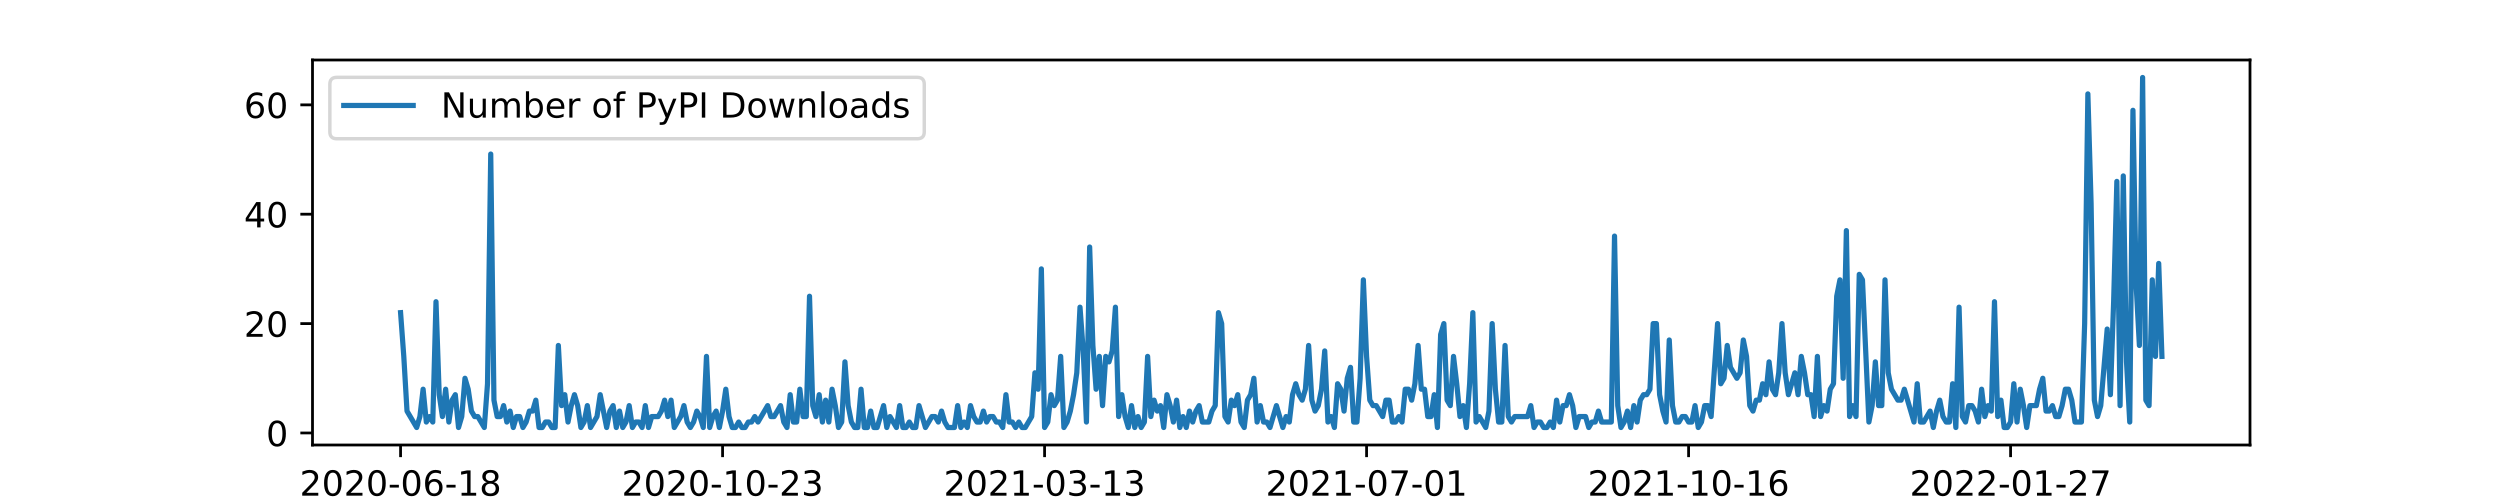
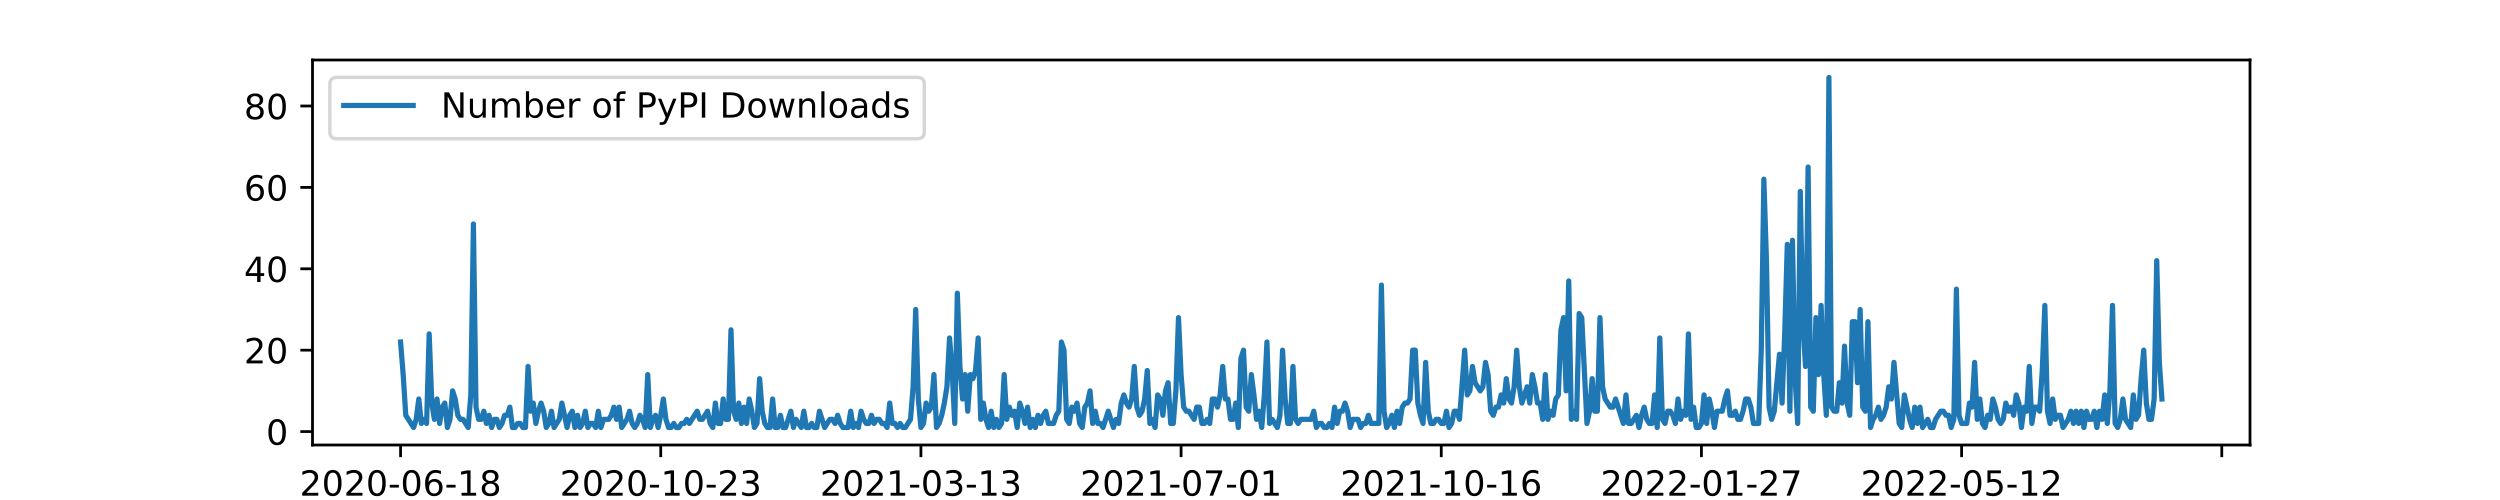
<svg xmlns="http://www.w3.org/2000/svg" xmlns:xlink="http://www.w3.org/1999/xlink" width="720pt" height="144pt" viewBox="0 0 720 144" version="1.1">
  <defs>
    <style type="text/css">*{stroke-linejoin: round; stroke-linecap: butt}</style>
  </defs>
  <g id="figure_1">
    <g id="patch_1">
      <path d="M 0 144  L 720 144  L 720 0  L 0 0  z " style="fill: #ffffff" />
    </g>
    <g id="axes_1">
      <g id="patch_2">
        <path d="M 90 128.16  L 648 128.16  L 648 17.28  L 90 17.28  z " style="fill: #ffffff" />
      </g>
      <g id="matplotlib.axis_1">
        <g id="xtick_1">
          <g id="line2d_1">
            <defs>
-               <path id="m4215e79dc9" d="M 0 0  L 0 3.5  " style="stroke: #000000; stroke-width: 0.8" />
+               <path id="m0ee149dc69" d="M 0 0  L 0 3.5  " style="stroke: #000000; stroke-width: 0.8" />
            </defs>
            <g>
-               <use xlink:href="#m4215e79dc9" x="115.364" y="128.16" style="stroke: #000000; stroke-width: 0.8" />
+               <use xlink:href="#m0ee149dc69" x="115.364" y="128.16" style="stroke: #000000; stroke-width: 0.8" />
            </g>
          </g>
          <g id="text_1">
            <g transform="translate(86.30582 142.7584)scale(0.1 -0.1)">
              <defs>
                <path id="DejaVuSans-32" d="M 1228 531  L 3431 531  L 3431 0  L 469 0  L 469 531  Q 828 903 1448 1529  Q 2069 2156 2228 2338  Q 2531 2678 2651 2914  Q 2772 3150 2772 3378  Q 2772 3750 2511 3984  Q 2250 4219 1831 4219  Q 1534 4219 1204 4116  Q 875 4013 500 3803  L 500 4441  Q 881 4594 1212 4672  Q 1544 4750 1819 4750  Q 2544 4750 2975 4387  Q 3406 4025 3406 3419  Q 3406 3131 3298 2873  Q 3191 2616 2906 2266  Q 2828 2175 2409 1742  Q 1991 1309 1228 531  z " transform="scale(0.015625)" />
                <path id="DejaVuSans-30" d="M 2034 4250  Q 1547 4250 1301 3770  Q 1056 3291 1056 2328  Q 1056 1369 1301 889  Q 1547 409 2034 409  Q 2525 409 2770 889  Q 3016 1369 3016 2328  Q 3016 3291 2770 3770  Q 2525 4250 2034 4250  z M 2034 4750  Q 2819 4750 3233 4129  Q 3647 3509 3647 2328  Q 3647 1150 3233 529  Q 2819 -91 2034 -91  Q 1250 -91 836 529  Q 422 1150 422 2328  Q 422 3509 836 4129  Q 1250 4750 2034 4750  z " transform="scale(0.015625)" />
                <path id="DejaVuSans-2d" d="M 313 2009  L 1997 2009  L 1997 1497  L 313 1497  L 313 2009  z " transform="scale(0.015625)" />
                <path id="DejaVuSans-36" d="M 2113 2584  Q 1688 2584 1439 2293  Q 1191 2003 1191 1497  Q 1191 994 1439 701  Q 1688 409 2113 409  Q 2538 409 2786 701  Q 3034 994 3034 1497  Q 3034 2003 2786 2293  Q 2538 2584 2113 2584  z M 3366 4563  L 3366 3988  Q 3128 4100 2886 4159  Q 2644 4219 2406 4219  Q 1781 4219 1451 3797  Q 1122 3375 1075 2522  Q 1259 2794 1537 2939  Q 1816 3084 2150 3084  Q 2853 3084 3261 2657  Q 3669 2231 3669 1497  Q 3669 778 3244 343  Q 2819 -91 2113 -91  Q 1303 -91 875 529  Q 447 1150 447 2328  Q 447 3434 972 4092  Q 1497 4750 2381 4750  Q 2619 4750 2861 4703  Q 3103 4656 3366 4563  z " transform="scale(0.015625)" />
                <path id="DejaVuSans-31" d="M 794 531  L 1825 531  L 1825 4091  L 703 3866  L 703 4441  L 1819 4666  L 2450 4666  L 2450 531  L 3481 531  L 3481 0  L 794 0  L 794 531  z " transform="scale(0.015625)" />
                <path id="DejaVuSans-38" d="M 2034 2216  Q 1584 2216 1326 1975  Q 1069 1734 1069 1313  Q 1069 891 1326 650  Q 1584 409 2034 409  Q 2484 409 2743 651  Q 3003 894 3003 1313  Q 3003 1734 2745 1975  Q 2488 2216 2034 2216  z M 1403 2484  Q 997 2584 770 2862  Q 544 3141 544 3541  Q 544 4100 942 4425  Q 1341 4750 2034 4750  Q 2731 4750 3128 4425  Q 3525 4100 3525 3541  Q 3525 3141 3298 2862  Q 3072 2584 2669 2484  Q 3125 2378 3379 2068  Q 3634 1759 3634 1313  Q 3634 634 3220 271  Q 2806 -91 2034 -91  Q 1263 -91 848 271  Q 434 634 434 1313  Q 434 1759 690 2068  Q 947 2378 1403 2484  z M 1172 3481  Q 1172 3119 1398 2916  Q 1625 2713 2034 2713  Q 2441 2713 2670 2916  Q 2900 3119 2900 3481  Q 2900 3844 2670 4047  Q 2441 4250 2034 4250  Q 1625 4250 1398 4047  Q 1172 3844 1172 3481  z " transform="scale(0.015625)" />
              </defs>
              <use xlink:href="#DejaVuSans-32" />
              <use xlink:href="#DejaVuSans-30" x="63.623" />
              <use xlink:href="#DejaVuSans-32" x="127.246" />
              <use xlink:href="#DejaVuSans-30" x="190.869" />
              <use xlink:href="#DejaVuSans-2d" x="254.492" />
              <use xlink:href="#DejaVuSans-30" x="290.576" />
              <use xlink:href="#DejaVuSans-36" x="354.199" />
              <use xlink:href="#DejaVuSans-2d" x="417.822" />
              <use xlink:href="#DejaVuSans-31" x="453.906" />
              <use xlink:href="#DejaVuSans-38" x="517.529" />
            </g>
          </g>
        </g>
        <g id="xtick_2">
          <g id="line2d_2">
            <g>
-               <use xlink:href="#m4215e79dc9" x="208.101" y="128.16" style="stroke: #000000; stroke-width: 0.8" />
+               <use xlink:href="#m0ee149dc69" x="190.293" y="128.16" style="stroke: #000000; stroke-width: 0.8" />
            </g>
          </g>
          <g id="text_2">
-             <g transform="translate(179.0431 142.7584)scale(0.1 -0.1)">
+             <g transform="translate(161.2353 142.7584)scale(0.1 -0.1)">
              <defs>
                <path id="DejaVuSans-33" d="M 2597 2516  Q 3050 2419 3304 2112  Q 3559 1806 3559 1356  Q 3559 666 3084 287  Q 2609 -91 1734 -91  Q 1441 -91 1130 -33  Q 819 25 488 141  L 488 750  Q 750 597 1062 519  Q 1375 441 1716 441  Q 2309 441 2620 675  Q 2931 909 2931 1356  Q 2931 1769 2642 2001  Q 2353 2234 1838 2234  L 1294 2234  L 1294 2753  L 1863 2753  Q 2328 2753 2575 2939  Q 2822 3125 2822 3475  Q 2822 3834 2567 4026  Q 2313 4219 1838 4219  Q 1578 4219 1281 4162  Q 984 4106 628 3988  L 628 4550  Q 988 4650 1302 4700  Q 1616 4750 1894 4750  Q 2613 4750 3031 4423  Q 3450 4097 3450 3541  Q 3450 3153 3228 2886  Q 3006 2619 2597 2516  z " transform="scale(0.015625)" />
              </defs>
              <use xlink:href="#DejaVuSans-32" />
              <use xlink:href="#DejaVuSans-30" x="63.623" />
              <use xlink:href="#DejaVuSans-32" x="127.246" />
              <use xlink:href="#DejaVuSans-30" x="190.869" />
              <use xlink:href="#DejaVuSans-2d" x="254.492" />
              <use xlink:href="#DejaVuSans-31" x="290.576" />
              <use xlink:href="#DejaVuSans-30" x="354.199" />
              <use xlink:href="#DejaVuSans-2d" x="417.822" />
              <use xlink:href="#DejaVuSans-32" x="453.906" />
              <use xlink:href="#DejaVuSans-33" x="517.529" />
            </g>
          </g>
        </g>
        <g id="xtick_3">
          <g id="line2d_3">
            <g>
-               <use xlink:href="#m4215e79dc9" x="300.838" y="128.16" style="stroke: #000000; stroke-width: 0.8" />
+               <use xlink:href="#m0ee149dc69" x="265.223" y="128.16" style="stroke: #000000; stroke-width: 0.8" />
            </g>
          </g>
          <g id="text_3">
-             <g transform="translate(271.7803 142.7584)scale(0.1 -0.1)">
+             <g transform="translate(236.1648 142.7584)scale(0.1 -0.1)">
              <use xlink:href="#DejaVuSans-32" />
              <use xlink:href="#DejaVuSans-30" x="63.623" />
              <use xlink:href="#DejaVuSans-32" x="127.246" />
              <use xlink:href="#DejaVuSans-31" x="190.869" />
              <use xlink:href="#DejaVuSans-2d" x="254.492" />
              <use xlink:href="#DejaVuSans-30" x="290.576" />
              <use xlink:href="#DejaVuSans-33" x="354.199" />
              <use xlink:href="#DejaVuSans-2d" x="417.822" />
              <use xlink:href="#DejaVuSans-31" x="453.906" />
              <use xlink:href="#DejaVuSans-33" x="517.529" />
            </g>
          </g>
        </g>
        <g id="xtick_4">
          <g id="line2d_4">
            <g>
-               <use xlink:href="#m4215e79dc9" x="393.575" y="128.16" style="stroke: #000000; stroke-width: 0.8" />
+               <use xlink:href="#m0ee149dc69" x="340.152" y="128.16" style="stroke: #000000; stroke-width: 0.8" />
            </g>
          </g>
          <g id="text_4">
-             <g transform="translate(364.5176 142.7584)scale(0.1 -0.1)">
+             <g transform="translate(311.0943 142.7584)scale(0.1 -0.1)">
              <defs>
                <path id="DejaVuSans-37" d="M 525 4666  L 3525 4666  L 3525 4397  L 1831 0  L 1172 0  L 2766 4134  L 525 4134  L 525 4666  z " transform="scale(0.015625)" />
              </defs>
              <use xlink:href="#DejaVuSans-32" />
              <use xlink:href="#DejaVuSans-30" x="63.623" />
              <use xlink:href="#DejaVuSans-32" x="127.246" />
              <use xlink:href="#DejaVuSans-31" x="190.869" />
              <use xlink:href="#DejaVuSans-2d" x="254.492" />
              <use xlink:href="#DejaVuSans-30" x="290.576" />
              <use xlink:href="#DejaVuSans-37" x="354.199" />
              <use xlink:href="#DejaVuSans-2d" x="417.822" />
              <use xlink:href="#DejaVuSans-30" x="453.906" />
              <use xlink:href="#DejaVuSans-31" x="517.529" />
            </g>
          </g>
        </g>
        <g id="xtick_5">
          <g id="line2d_5">
            <g>
-               <use xlink:href="#m4215e79dc9" x="486.313" y="128.16" style="stroke: #000000; stroke-width: 0.8" />
+               <use xlink:href="#m0ee149dc69" x="415.082" y="128.16" style="stroke: #000000; stroke-width: 0.8" />
            </g>
          </g>
          <g id="text_5">
-             <g transform="translate(457.2548 142.7584)scale(0.1 -0.1)">
+             <g transform="translate(386.0238 142.7584)scale(0.1 -0.1)">
              <use xlink:href="#DejaVuSans-32" />
              <use xlink:href="#DejaVuSans-30" x="63.623" />
              <use xlink:href="#DejaVuSans-32" x="127.246" />
              <use xlink:href="#DejaVuSans-31" x="190.869" />
              <use xlink:href="#DejaVuSans-2d" x="254.492" />
              <use xlink:href="#DejaVuSans-31" x="290.576" />
              <use xlink:href="#DejaVuSans-30" x="354.199" />
              <use xlink:href="#DejaVuSans-2d" x="417.822" />
              <use xlink:href="#DejaVuSans-31" x="453.906" />
              <use xlink:href="#DejaVuSans-36" x="517.529" />
            </g>
          </g>
        </g>
        <g id="xtick_6">
          <g id="line2d_6">
            <g>
-               <use xlink:href="#m4215e79dc9" x="579.05" y="128.16" style="stroke: #000000; stroke-width: 0.8" />
+               <use xlink:href="#m0ee149dc69" x="490.011" y="128.16" style="stroke: #000000; stroke-width: 0.8" />
            </g>
          </g>
          <g id="text_6">
-             <g transform="translate(549.992 142.7584)scale(0.1 -0.1)">
+             <g transform="translate(460.9533 142.7584)scale(0.1 -0.1)">
              <use xlink:href="#DejaVuSans-32" />
              <use xlink:href="#DejaVuSans-30" x="63.623" />
              <use xlink:href="#DejaVuSans-32" x="127.246" />
              <use xlink:href="#DejaVuSans-32" x="190.869" />
              <use xlink:href="#DejaVuSans-2d" x="254.492" />
              <use xlink:href="#DejaVuSans-30" x="290.576" />
              <use xlink:href="#DejaVuSans-31" x="354.199" />
              <use xlink:href="#DejaVuSans-2d" x="417.822" />
              <use xlink:href="#DejaVuSans-32" x="453.906" />
              <use xlink:href="#DejaVuSans-37" x="517.529" />
            </g>
          </g>
        </g>
-         <g id="text_7">
+         <g id="xtick_7">
+           <g id="line2d_7">
+             <g>
+               <use xlink:href="#m0ee149dc69" x="564.941" y="128.16" style="stroke: #000000; stroke-width: 0.8" />
+             </g>
+           </g>
+           <g id="text_7">
+             <g transform="translate(535.8828 142.7584)scale(0.1 -0.1)">
+               <defs>
+                 <path id="DejaVuSans-35" d="M 691 4666  L 3169 4666  L 3169 4134  L 1269 4134  L 1269 2991  Q 1406 3038 1543 3061  Q 1681 3084 1819 3084  Q 2600 3084 3056 2656  Q 3513 2228 3513 1497  Q 3513 744 3044 326  Q 2575 -91 1722 -91  Q 1428 -91 1123 -41  Q 819 9 494 109  L 494 744  Q 775 591 1075 516  Q 1375 441 1709 441  Q 2250 441 2565 725  Q 2881 1009 2881 1497  Q 2881 1984 2565 2268  Q 2250 2553 1709 2553  Q 1456 2553 1204 2497  Q 953 2441 691 2322  L 691 4666  z " transform="scale(0.015625)" />
+               </defs>
+               <use xlink:href="#DejaVuSans-32" />
+               <use xlink:href="#DejaVuSans-30" x="63.623" />
+               <use xlink:href="#DejaVuSans-32" x="127.246" />
+               <use xlink:href="#DejaVuSans-32" x="190.869" />
+               <use xlink:href="#DejaVuSans-2d" x="254.492" />
+               <use xlink:href="#DejaVuSans-30" x="290.576" />
+               <use xlink:href="#DejaVuSans-35" x="354.199" />
+               <use xlink:href="#DejaVuSans-2d" x="417.822" />
+               <use xlink:href="#DejaVuSans-31" x="453.906" />
+               <use xlink:href="#DejaVuSans-32" x="517.529" />
+             </g>
+           </g>
+         </g>
+         <g id="xtick_8">
+           <g id="line2d_8">
+             <g>
+               <use xlink:href="#m0ee149dc69" x="639.87" y="128.16" style="stroke: #000000; stroke-width: 0.8" />
+             </g>
+           </g>
+         </g>
+         <g id="text_8">
          <g transform="translate(357.725 156.4366)scale(0.1 -0.1)">
            <defs>
              <path id="DejaVuSans-64" d="M 2906 2969  L 2906 4863  L 3481 4863  L 3481 0  L 2906 0  L 2906 525  Q 2725 213 2448 61  Q 2172 -91 1784 -91  Q 1150 -91 751 415  Q 353 922 353 1747  Q 353 2572 751 3078  Q 1150 3584 1784 3584  Q 2172 3584 2448 3432  Q 2725 3281 2906 2969  z M 947 1747  Q 947 1113 1208 752  Q 1469 391 1925 391  Q 2381 391 2643 752  Q 2906 1113 2906 1747  Q 2906 2381 2643 2742  Q 2381 3103 1925 3103  Q 1469 3103 1208 2742  Q 947 2381 947 1747  z " transform="scale(0.015625)" />
              <path id="DejaVuSans-61" d="M 2194 1759  Q 1497 1759 1228 1600  Q 959 1441 959 1056  Q 959 750 1161 570  Q 1363 391 1709 391  Q 2188 391 2477 730  Q 2766 1069 2766 1631  L 2766 1759  L 2194 1759  z M 3341 1997  L 3341 0  L 2766 0  L 2766 531  Q 2569 213 2275 61  Q 1981 -91 1556 -91  Q 1019 -91 701 211  Q 384 513 384 1019  Q 384 1609 779 1909  Q 1175 2209 1959 2209  L 2766 2209  L 2766 2266  Q 2766 2663 2505 2880  Q 2244 3097 1772 3097  Q 1472 3097 1187 3025  Q 903 2953 641 2809  L 641 3341  Q 956 3463 1253 3523  Q 1550 3584 1831 3584  Q 2591 3584 2966 3190  Q 3341 2797 3341 1997  z " transform="scale(0.015625)" />
              <path id="DejaVuSans-74" d="M 1172 4494  L 1172 3500  L 2356 3500  L 2356 3053  L 1172 3053  L 1172 1153  Q 1172 725 1289 603  Q 1406 481 1766 481  L 2356 481  L 2356 0  L 1766 0  Q 1100 0 847 248  Q 594 497 594 1153  L 594 3053  L 172 3053  L 172 3500  L 594 3500  L 594 4494  L 1172 4494  z " transform="scale(0.015625)" />
              <path id="DejaVuSans-65" d="M 3597 1894  L 3597 1613  L 953 1613  Q 991 1019 1311 708  Q 1631 397 2203 397  Q 2534 397 2845 478  Q 3156 559 3463 722  L 3463 178  Q 3153 47 2828 -22  Q 2503 -91 2169 -91  Q 1331 -91 842 396  Q 353 884 353 1716  Q 353 2575 817 3079  Q 1281 3584 2069 3584  Q 2775 3584 3186 3129  Q 3597 2675 3597 1894  z M 3022 2063  Q 3016 2534 2758 2815  Q 2500 3097 2075 3097  Q 1594 3097 1305 2825  Q 1016 2553 972 2059  L 3022 2063  z " transform="scale(0.015625)" />
            </defs>
            <use xlink:href="#DejaVuSans-64" />
            <use xlink:href="#DejaVuSans-61" x="63.477" />
            <use xlink:href="#DejaVuSans-74" x="124.756" />
            <use xlink:href="#DejaVuSans-65" x="163.965" />
          </g>
        </g>
      </g>
      <g id="matplotlib.axis_2">
        <g id="ytick_1">
-           <g id="line2d_7">
+           <g id="line2d_9">
            <defs>
-               <path id="mb5ad81e8f6" d="M 0 0  L -3.5 0  " style="stroke: #000000; stroke-width: 0.8" />
+               <path id="mf16c774d1b" d="M 0 0  L -3.5 0  " style="stroke: #000000; stroke-width: 0.8" />
            </defs>
            <g>
-               <use xlink:href="#mb5ad81e8f6" x="90" y="124.695" style="stroke: #000000; stroke-width: 0.8" />
-             </g>
-           </g>
-           <g id="text_8">
-             <g transform="translate(76.6375 128.4942)scale(0.1 -0.1)">
+               <use xlink:href="#mf16c774d1b" x="90" y="124.292" style="stroke: #000000; stroke-width: 0.8" />
+             </g>
+           </g>
+           <g id="text_9">
+             <g transform="translate(76.6375 128.0913)scale(0.1 -0.1)">
              <use xlink:href="#DejaVuSans-30" />
            </g>
          </g>
        </g>
        <g id="ytick_2">
-           <g id="line2d_8">
-             <g>
-               <use xlink:href="#mb5ad81e8f6" x="90" y="93.195" style="stroke: #000000; stroke-width: 0.8" />
-             </g>
-           </g>
-           <g id="text_9">
-             <g transform="translate(70.275 96.99422)scale(0.1 -0.1)">
+           <g id="line2d_10">
+             <g>
+               <use xlink:href="#mf16c774d1b" x="90" y="100.85" style="stroke: #000000; stroke-width: 0.8" />
+             </g>
+           </g>
+           <g id="text_10">
+             <g transform="translate(70.275 104.6495)scale(0.1 -0.1)">
              <use xlink:href="#DejaVuSans-32" />
              <use xlink:href="#DejaVuSans-30" x="63.623" />
            </g>
          </g>
        </g>
        <g id="ytick_3">
-           <g id="line2d_9">
-             <g>
-               <use xlink:href="#mb5ad81e8f6" x="90" y="61.695" style="stroke: #000000; stroke-width: 0.8" />
-             </g>
-           </g>
-           <g id="text_10">
-             <g transform="translate(70.275 65.49422)scale(0.1 -0.1)">
+           <g id="line2d_11">
+             <g>
+               <use xlink:href="#mf16c774d1b" x="90" y="77.408" style="stroke: #000000; stroke-width: 0.8" />
+             </g>
+           </g>
+           <g id="text_11">
+             <g transform="translate(70.275 81.20759)scale(0.1 -0.1)">
              <defs>
                <path id="DejaVuSans-34" d="M 2419 4116  L 825 1625  L 2419 1625  L 2419 4116  z M 2253 4666  L 3047 4666  L 3047 1625  L 3713 1625  L 3713 1100  L 3047 1100  L 3047 0  L 2419 0  L 2419 1100  L 313 1100  L 313 1709  L 2253 4666  z " transform="scale(0.015625)" />
              </defs>
              <use xlink:href="#DejaVuSans-34" />
              <use xlink:href="#DejaVuSans-30" x="63.623" />
            </g>
          </g>
        </g>
        <g id="ytick_4">
-           <g id="line2d_10">
-             <g>
-               <use xlink:href="#mb5ad81e8f6" x="90" y="30.195" style="stroke: #000000; stroke-width: 0.8" />
-             </g>
-           </g>
-           <g id="text_11">
-             <g transform="translate(70.275 33.99422)scale(0.1 -0.1)">
+           <g id="line2d_12">
+             <g>
+               <use xlink:href="#mf16c774d1b" x="90" y="53.967" style="stroke: #000000; stroke-width: 0.8" />
+             </g>
+           </g>
+           <g id="text_12">
+             <g transform="translate(70.275 57.76573)scale(0.1 -0.1)">
              <use xlink:href="#DejaVuSans-36" />
              <use xlink:href="#DejaVuSans-30" x="63.623" />
            </g>
          </g>
        </g>
-       </g>
-       <g id="line2d_11">
-         <path d="M 115.364 90.045  L 116.291 102.645  L 117.218 118.395  L 120 123.12  L 120.928 119.97  L 121.855 112.095  L 122.783 121.545  L 123.71 119.97  L 124.637 121.545  L 125.565 86.895  L 126.492 113.67  L 127.419 119.97  L 128.347 112.095  L 129.274 121.545  L 130.202 115.245  L 131.129 113.67  L 132.056 123.12  L 132.984 119.97  L 133.911 108.945  L 134.838 112.095  L 135.766 118.395  L 136.693 119.97  L 137.621 119.97  L 139.475 123.12  L 140.403 110.52  L 141.33 44.37  L 142.257 115.245  L 143.185 119.97  L 144.112 119.97  L 145.04 116.82  L 145.967 121.545  L 146.894 118.395  L 147.822 123.12  L 148.749 119.97  L 149.676 119.97  L 150.604 123.12  L 151.531 121.545  L 152.459 118.395  L 153.386 118.395  L 154.313 115.245  L 155.241 123.12  L 156.168 123.12  L 157.095 121.545  L 158.023 121.545  L 158.95 123.12  L 159.878 123.12  L 160.805 99.495  L 161.732 116.82  L 162.66 113.67  L 163.587 121.545  L 164.514 116.82  L 165.442 113.67  L 166.369 116.82  L 167.296 123.12  L 168.224 121.545  L 169.151 116.82  L 170.079 123.12  L 171.933 119.97  L 172.861 113.67  L 174.715 123.12  L 175.643 118.395  L 176.57 116.82  L 177.498 123.12  L 178.425 118.395  L 179.352 123.12  L 180.28 121.545  L 181.207 116.82  L 182.134 123.12  L 183.062 121.545  L 183.989 121.545  L 184.917 123.12  L 185.844 116.82  L 186.771 123.12  L 187.699 119.97  L 189.553 119.97  L 190.481 118.395  L 191.408 115.245  L 192.336 119.97  L 193.263 115.245  L 194.19 123.12  L 196.045 119.97  L 196.972 116.82  L 197.9 121.545  L 198.827 123.12  L 199.755 121.545  L 200.682 118.395  L 201.609 119.97  L 202.537 123.12  L 203.464 102.645  L 204.391 123.12  L 205.319 119.97  L 206.246 118.395  L 207.174 123.12  L 208.101 118.395  L 209.028 112.095  L 209.956 119.97  L 210.883 123.12  L 211.81 123.12  L 212.738 121.545  L 213.665 123.12  L 214.592 123.12  L 215.52 121.545  L 216.447 121.545  L 217.375 119.97  L 218.302 121.545  L 221.084 116.82  L 222.011 119.97  L 222.939 119.97  L 224.794 116.82  L 225.721 121.545  L 226.648 123.12  L 227.576 113.67  L 228.503 121.545  L 229.43 121.545  L 230.358 112.095  L 231.285 119.97  L 232.213 119.97  L 233.14 85.32  L 234.067 116.82  L 234.995 119.97  L 235.922 113.67  L 236.849 121.545  L 237.777 115.245  L 238.704 121.545  L 239.632 112.095  L 240.559 116.82  L 241.486 123.12  L 242.414 121.545  L 243.341 104.22  L 244.268 116.82  L 245.196 121.545  L 246.123 123.12  L 247.051 123.12  L 247.978 112.095  L 248.905 123.12  L 249.833 123.12  L 250.76 118.395  L 251.687 123.12  L 252.615 123.12  L 254.47 116.82  L 255.397 123.12  L 256.324 119.97  L 258.179 123.12  L 259.106 116.82  L 260.034 123.12  L 260.961 123.12  L 261.888 121.545  L 262.816 123.12  L 263.743 123.12  L 264.671 116.82  L 266.525 123.12  L 268.38 119.97  L 269.307 119.97  L 270.235 121.545  L 271.162 118.395  L 272.09 121.545  L 273.017 123.12  L 274.872 123.12  L 275.799 116.82  L 276.726 123.12  L 277.654 121.545  L 278.581 123.12  L 279.509 116.82  L 280.436 119.97  L 281.363 121.545  L 282.291 121.545  L 283.218 118.395  L 284.145 121.545  L 285.073 119.97  L 286 119.97  L 286.928 121.545  L 287.855 121.545  L 288.782 123.12  L 289.71 113.67  L 290.637 121.545  L 291.564 121.545  L 292.492 123.12  L 293.419 121.545  L 294.347 123.12  L 295.274 123.12  L 297.129 119.97  L 298.056 107.37  L 298.983 112.095  L 299.911 77.445  L 300.838 123.12  L 301.765 121.545  L 302.693 113.67  L 303.62 116.82  L 304.548 115.245  L 305.475 102.645  L 306.402 123.12  L 307.33 121.545  L 308.257 118.395  L 309.184 113.67  L 310.112 107.37  L 311.039 88.47  L 311.967 101.07  L 312.894 121.545  L 313.821 71.145  L 314.749 99.495  L 315.676 112.095  L 316.603 102.645  L 317.531 116.82  L 318.458 102.645  L 319.386 104.22  L 320.313 101.07  L 321.24 88.47  L 322.168 119.97  L 323.095 113.67  L 324.022 119.97  L 324.95 123.12  L 325.877 116.82  L 326.805 123.12  L 327.732 119.97  L 328.659 123.12  L 329.587 121.545  L 330.514 102.645  L 331.441 119.97  L 332.369 115.245  L 333.296 118.395  L 334.224 116.82  L 335.151 123.12  L 336.078 113.67  L 337.006 116.82  L 337.933 121.545  L 338.86 115.245  L 339.788 123.12  L 340.715 119.97  L 341.643 123.12  L 342.57 118.395  L 343.497 121.545  L 344.425 118.395  L 345.352 116.82  L 346.279 121.545  L 348.134 121.545  L 349.061 118.395  L 349.989 116.82  L 350.916 90.045  L 351.844 93.195  L 352.771 119.97  L 353.698 121.545  L 354.626 115.245  L 355.553 116.82  L 356.48 113.67  L 357.408 121.545  L 358.335 123.12  L 359.263 115.245  L 360.19 113.67  L 361.117 108.945  L 362.045 121.545  L 362.972 116.82  L 363.899 121.545  L 364.827 121.545  L 365.754 123.12  L 367.609 116.82  L 369.464 123.12  L 370.391 119.97  L 371.318 121.545  L 372.246 113.67  L 373.173 110.52  L 374.101 113.67  L 375.028 115.245  L 375.955 112.095  L 376.883 99.495  L 377.81 115.245  L 378.737 118.395  L 379.665 116.82  L 380.592 112.095  L 381.52 101.07  L 382.447 121.545  L 383.374 119.97  L 384.302 123.12  L 385.229 110.52  L 386.156 112.095  L 387.084 118.395  L 388.011 108.945  L 388.939 105.795  L 389.866 121.545  L 390.793 121.545  L 391.721 108.945  L 392.648 80.595  L 393.575 102.645  L 394.503 115.245  L 395.43 116.82  L 396.357 116.82  L 398.212 119.97  L 399.14 115.245  L 400.067 115.245  L 400.994 121.545  L 401.922 121.545  L 402.849 119.97  L 403.776 121.545  L 404.704 112.095  L 405.631 112.095  L 406.559 115.245  L 407.486 110.52  L 408.413 99.495  L 409.341 112.095  L 410.268 112.095  L 411.195 119.97  L 412.123 119.97  L 413.05 113.67  L 413.978 123.12  L 414.905 96.345  L 415.832 93.195  L 416.76 115.245  L 417.687 116.82  L 418.614 102.645  L 419.542 110.52  L 420.469 119.97  L 421.397 116.82  L 422.324 123.12  L 423.251 110.52  L 424.179 90.045  L 425.106 121.545  L 426.033 119.97  L 427.888 123.12  L 428.816 118.395  L 429.743 93.195  L 430.67 112.095  L 431.598 121.545  L 432.525 121.545  L 433.452 99.495  L 434.38 119.97  L 435.307 121.545  L 436.235 119.97  L 439.944 119.97  L 440.871 116.82  L 441.799 123.12  L 442.726 121.545  L 443.653 121.545  L 444.581 123.12  L 445.508 123.12  L 446.436 121.545  L 447.363 123.12  L 448.29 115.245  L 449.218 121.545  L 450.145 116.82  L 451.072 116.82  L 452 113.67  L 452.927 116.82  L 453.855 123.12  L 454.782 119.97  L 456.637 119.97  L 457.564 123.12  L 458.491 121.545  L 459.419 121.545  L 460.346 118.395  L 461.274 121.545  L 464.056 121.545  L 464.983 67.995  L 465.91 116.82  L 466.838 123.12  L 467.765 121.545  L 468.693 118.395  L 469.62 123.12  L 470.547 116.82  L 471.475 121.545  L 472.402 115.245  L 473.329 113.67  L 474.257 113.67  L 475.184 112.095  L 476.112 93.195  L 477.039 93.195  L 477.966 113.67  L 478.894 118.395  L 479.821 121.545  L 480.748 97.92  L 481.676 116.82  L 482.603 121.545  L 483.53 121.545  L 484.458 119.97  L 485.385 119.97  L 486.313 121.545  L 487.24 121.545  L 488.167 116.82  L 489.095 123.12  L 490.022 121.545  L 490.949 116.82  L 491.877 116.82  L 492.804 119.97  L 494.659 93.195  L 495.586 110.52  L 496.514 108.945  L 497.441 99.495  L 498.368 105.795  L 500.223 108.945  L 501.151 107.37  L 502.078 97.92  L 503.005 102.645  L 503.933 116.82  L 504.86 118.395  L 505.787 115.245  L 506.715 115.245  L 507.642 110.52  L 508.57 113.67  L 509.497 104.22  L 510.424 112.095  L 511.352 113.67  L 512.279 107.37  L 513.206 93.195  L 514.134 107.37  L 515.061 113.67  L 516.916 107.37  L 517.843 113.67  L 518.771 102.645  L 519.698 107.37  L 520.625 113.67  L 521.553 113.67  L 522.48 119.97  L 523.408 102.645  L 524.335 119.97  L 525.262 116.82  L 526.19 118.395  L 527.117 112.095  L 528.044 110.52  L 528.972 85.32  L 529.899 80.595  L 530.826 108.945  L 531.754 66.42  L 532.681 119.97  L 533.609 116.82  L 534.536 119.97  L 535.463 79.02  L 536.391 80.595  L 538.245 121.545  L 539.173 116.82  L 540.1 104.22  L 541.028 116.82  L 541.955 116.82  L 542.882 80.595  L 543.81 107.37  L 544.737 112.095  L 546.592 115.245  L 547.519 115.245  L 548.447 112.095  L 551.229 121.545  L 552.156 110.52  L 553.083 121.545  L 554.011 121.545  L 555.866 118.395  L 556.793 123.12  L 557.72 118.395  L 558.648 115.245  L 559.575 119.97  L 560.502 121.545  L 561.43 121.545  L 562.357 110.52  L 563.285 123.12  L 564.212 88.47  L 565.139 119.97  L 566.067 121.545  L 566.994 116.82  L 567.921 116.82  L 568.849 118.395  L 569.776 121.545  L 570.704 112.095  L 571.631 119.97  L 572.558 116.82  L 573.486 118.395  L 574.413 86.895  L 575.34 119.97  L 576.268 115.245  L 577.195 123.12  L 578.122 123.12  L 579.05 121.545  L 579.977 110.52  L 580.905 121.545  L 581.832 112.095  L 582.759 116.82  L 583.687 123.12  L 584.614 116.82  L 586.469 116.82  L 587.396 112.095  L 588.324 108.945  L 589.251 118.395  L 590.178 118.395  L 591.106 116.82  L 592.033 119.97  L 592.96 119.97  L 593.888 116.82  L 594.815 112.095  L 595.743 112.095  L 596.67 115.245  L 597.597 121.545  L 599.452 121.545  L 600.379 93.195  L 601.307 27.045  L 602.234 58.545  L 603.162 115.245  L 604.089 119.97  L 605.016 116.82  L 606.871 94.77  L 607.798 113.67  L 608.726 86.895  L 609.653 52.245  L 610.581 116.82  L 611.508 50.67  L 612.435 104.22  L 613.363 121.545  L 614.29 31.77  L 615.217 82.17  L 616.145 99.495  L 617.072 22.32  L 618 115.245  L 618.927 116.82  L 619.854 80.595  L 620.782 102.645  L 621.709 75.87  L 622.636 102.645  L 622.636 102.645  " clip-path="url(#p0aa123237e)" style="fill: none; stroke: #1f77b4; stroke-width: 1.5; stroke-linecap: square" />
+         <g id="ytick_5">
+           <g id="line2d_13">
+             <g>
+               <use xlink:href="#mf16c774d1b" x="90" y="30.525" style="stroke: #000000; stroke-width: 0.8" />
+             </g>
+           </g>
+           <g id="text_13">
+             <g transform="translate(70.275 34.32387)scale(0.1 -0.1)">
+               <use xlink:href="#DejaVuSans-38" />
+               <use xlink:href="#DejaVuSans-30" x="63.623" />
+             </g>
+           </g>
+         </g>
+       </g>
+       <g id="line2d_14">
+         <path d="M 115.364 98.506  L 116.113 107.883  L 116.862 119.604  L 119.11 123.12  L 119.859 120.776  L 120.609 114.915  L 121.358 121.948  L 122.107 120.776  L 122.857 121.948  L 123.606 96.162  L 124.355 116.087  L 125.104 120.776  L 125.854 114.915  L 126.603 121.948  L 127.352 117.26  L 128.102 116.087  L 128.851 123.12  L 129.6 120.776  L 130.35 112.571  L 131.099 114.915  L 131.848 119.604  L 132.597 120.776  L 133.347 120.776  L 134.845 123.12  L 135.595 113.743  L 136.344 64.515  L 137.093 117.26  L 137.842 120.776  L 138.592 120.776  L 139.341 118.432  L 140.09 121.948  L 140.84 119.604  L 141.589 123.12  L 142.338 120.776  L 143.088 120.776  L 143.837 123.12  L 144.586 121.948  L 145.335 119.604  L 146.085 119.604  L 146.834 117.26  L 147.583 123.12  L 148.333 123.12  L 149.082 121.948  L 149.831 121.948  L 150.581 123.12  L 151.33 123.12  L 152.079 105.539  L 152.828 118.432  L 153.578 116.087  L 154.327 121.948  L 155.076 118.432  L 155.826 116.087  L 156.575 118.432  L 157.324 123.12  L 158.073 121.948  L 158.823 118.432  L 159.572 123.12  L 161.071 120.776  L 161.82 116.087  L 163.319 123.12  L 164.068 119.604  L 164.817 118.432  L 165.566 123.12  L 166.316 119.604  L 167.065 123.12  L 167.814 121.948  L 168.564 118.432  L 169.313 123.12  L 170.062 121.948  L 170.811 121.948  L 171.561 123.12  L 172.31 118.432  L 173.059 123.12  L 173.809 120.776  L 175.307 120.776  L 176.057 119.604  L 176.806 117.26  L 177.555 120.776  L 178.304 117.26  L 179.054 123.12  L 180.552 120.776  L 181.302 118.432  L 182.051 121.948  L 182.8 123.12  L 183.549 121.948  L 184.299 119.604  L 185.048 120.776  L 185.797 123.12  L 186.547 107.883  L 187.296 123.12  L 188.045 120.776  L 188.795 119.604  L 189.544 123.12  L 190.293 119.604  L 191.042 114.915  L 191.792 120.776  L 192.541 123.12  L 193.29 123.12  L 194.04 121.948  L 194.789 123.12  L 195.538 123.12  L 196.287 121.948  L 197.037 121.948  L 197.786 120.776  L 198.535 121.948  L 200.783 118.432  L 201.533 120.776  L 202.282 120.776  L 203.78 118.432  L 204.53 121.948  L 205.279 123.12  L 206.028 116.087  L 206.778 121.948  L 207.527 121.948  L 208.276 114.915  L 209.026 120.776  L 209.775 120.776  L 210.524 94.99  L 211.273 118.432  L 212.023 120.776  L 212.772 116.087  L 213.521 121.948  L 214.271 117.26  L 215.02 121.948  L 215.769 114.915  L 216.518 118.432  L 217.268 123.12  L 218.017 121.948  L 218.766 109.055  L 219.516 118.432  L 220.265 121.948  L 221.014 123.12  L 221.764 123.12  L 222.513 114.915  L 223.262 123.12  L 224.011 123.12  L 224.761 119.604  L 225.51 123.12  L 226.259 123.12  L 227.758 118.432  L 228.507 123.12  L 229.256 120.776  L 230.755 123.12  L 231.504 118.432  L 232.254 123.12  L 233.003 123.12  L 233.752 121.948  L 234.502 123.12  L 235.251 123.12  L 236 118.432  L 237.499 123.12  L 238.997 120.776  L 239.747 120.776  L 240.496 121.948  L 241.245 119.604  L 241.994 121.948  L 242.744 123.12  L 244.242 123.12  L 244.992 118.432  L 245.741 123.12  L 246.49 121.948  L 247.24 123.12  L 247.989 118.432  L 248.738 120.776  L 249.487 121.948  L 250.237 121.948  L 250.986 119.604  L 251.735 121.948  L 252.485 120.776  L 253.234 120.776  L 253.983 121.948  L 254.733 121.948  L 255.482 123.12  L 256.231 116.087  L 256.98 121.948  L 257.73 121.948  L 258.479 123.12  L 259.228 121.948  L 259.978 123.12  L 260.727 123.12  L 262.225 120.776  L 262.975 111.399  L 263.724 89.129  L 264.473 114.915  L 265.223 123.12  L 265.972 121.948  L 266.721 116.087  L 267.471 118.432  L 268.22 117.26  L 268.969 107.883  L 269.718 123.12  L 270.468 121.948  L 271.217 119.604  L 271.966 116.087  L 272.716 111.399  L 273.465 97.334  L 274.214 106.711  L 274.963 121.948  L 275.713 84.441  L 276.462 105.539  L 277.211 114.915  L 277.961 107.883  L 278.71 118.432  L 279.459 107.883  L 280.209 109.055  L 280.958 106.711  L 281.707 97.334  L 282.456 120.776  L 283.206 116.087  L 283.955 120.776  L 284.704 123.12  L 285.454 118.432  L 286.203 123.12  L 286.952 120.776  L 287.701 123.12  L 288.451 121.948  L 289.2 107.883  L 289.949 120.776  L 290.699 117.26  L 291.448 119.604  L 292.197 118.432  L 292.947 123.12  L 293.696 116.087  L 294.445 118.432  L 295.194 121.948  L 295.944 117.26  L 296.693 123.12  L 297.442 120.776  L 298.192 123.12  L 298.941 119.604  L 299.69 121.948  L 300.44 119.604  L 301.189 118.432  L 301.938 121.948  L 303.437 121.948  L 304.186 119.604  L 304.935 118.432  L 305.685 98.506  L 306.434 100.85  L 307.183 120.776  L 307.932 121.948  L 308.682 117.26  L 309.431 118.432  L 310.18 116.087  L 310.93 121.948  L 311.679 123.12  L 312.428 117.26  L 313.178 116.087  L 313.927 112.571  L 314.676 121.948  L 315.425 118.432  L 316.175 121.948  L 316.924 121.948  L 317.673 123.12  L 319.172 118.432  L 320.67 123.12  L 321.42 120.776  L 322.169 121.948  L 322.918 116.087  L 323.668 113.743  L 324.417 116.087  L 325.166 117.26  L 325.916 114.915  L 326.665 105.539  L 327.414 117.26  L 328.163 119.604  L 328.913 118.432  L 329.662 114.915  L 330.411 106.711  L 331.161 121.948  L 331.91 120.776  L 332.659 123.12  L 333.408 113.743  L 334.158 114.915  L 334.907 119.604  L 335.656 112.571  L 336.406 110.227  L 337.155 121.948  L 337.904 121.948  L 338.654 112.571  L 339.403 91.473  L 340.152 107.883  L 340.901 117.26  L 341.651 118.432  L 342.4 118.432  L 343.899 120.776  L 344.648 117.26  L 345.397 117.26  L 346.147 121.948  L 346.896 121.948  L 347.645 120.776  L 348.394 121.948  L 349.144 114.915  L 349.893 114.915  L 350.642 117.26  L 351.392 113.743  L 352.141 105.539  L 352.89 114.915  L 353.639 114.915  L 354.389 120.776  L 355.138 120.776  L 355.887 116.087  L 356.637 123.12  L 357.386 103.194  L 358.135 100.85  L 358.885 117.26  L 359.634 118.432  L 360.383 107.883  L 361.132 113.743  L 361.882 120.776  L 362.631 118.432  L 363.38 123.12  L 364.13 113.743  L 364.879 98.506  L 365.628 121.948  L 366.377 120.776  L 367.876 123.12  L 368.625 119.604  L 369.375 100.85  L 370.124 114.915  L 370.873 121.948  L 371.623 121.948  L 372.372 105.539  L 373.121 120.776  L 373.87 121.948  L 374.62 120.776  L 377.617 120.776  L 378.366 118.432  L 379.115 123.12  L 379.865 121.948  L 380.614 121.948  L 381.363 123.12  L 382.113 123.12  L 382.862 121.948  L 383.611 123.12  L 384.361 117.26  L 385.11 121.948  L 385.859 118.432  L 386.608 118.432  L 387.358 116.087  L 388.107 118.432  L 388.856 123.12  L 389.606 120.776  L 391.104 120.776  L 391.853 123.12  L 392.603 121.948  L 393.352 121.948  L 394.101 119.604  L 394.851 121.948  L 397.099 121.948  L 397.848 82.097  L 398.597 118.432  L 399.346 123.12  L 400.096 121.948  L 400.845 119.604  L 401.594 123.12  L 402.344 118.432  L 403.093 121.948  L 403.842 117.26  L 404.592 116.087  L 405.341 116.087  L 406.09 114.915  L 406.839 100.85  L 407.589 100.85  L 408.338 116.087  L 409.087 119.604  L 409.837 121.948  L 410.586 104.367  L 411.335 118.432  L 412.084 121.948  L 412.834 121.948  L 413.583 120.776  L 414.332 120.776  L 415.082 121.948  L 415.831 121.948  L 416.58 118.432  L 417.33 123.12  L 418.079 121.948  L 418.828 118.432  L 419.577 118.432  L 420.327 120.776  L 421.825 100.85  L 422.575 113.743  L 423.324 112.571  L 424.073 105.539  L 424.822 110.227  L 426.321 112.571  L 427.07 111.399  L 427.82 104.367  L 428.569 107.883  L 429.318 118.432  L 430.068 119.604  L 430.817 117.26  L 431.566 117.26  L 432.315 113.743  L 433.065 116.087  L 433.814 109.055  L 434.563 114.915  L 435.313 116.087  L 436.062 111.399  L 436.811 100.85  L 437.56 111.399  L 438.31 116.087  L 439.808 111.399  L 440.558 116.087  L 441.307 107.883  L 442.056 111.399  L 442.806 116.087  L 443.555 116.087  L 444.304 120.776  L 445.053 107.883  L 445.803 120.776  L 446.552 118.432  L 447.301 119.604  L 448.051 114.915  L 448.8 113.743  L 449.549 94.99  L 450.299 91.473  L 451.048 112.571  L 451.797 80.925  L 452.546 120.776  L 453.296 118.432  L 454.045 120.776  L 454.794 90.301  L 455.544 91.473  L 457.042 121.948  L 457.791 118.432  L 458.541 109.055  L 459.29 118.432  L 460.039 118.432  L 460.789 91.473  L 461.538 111.399  L 462.287 114.915  L 463.786 117.26  L 464.535 117.26  L 465.284 114.915  L 467.532 121.948  L 468.282 113.743  L 469.031 121.948  L 469.78 121.948  L 471.279 119.604  L 472.028 123.12  L 472.777 119.604  L 473.527 117.26  L 474.276 120.776  L 475.025 121.948  L 475.775 121.948  L 476.524 113.743  L 477.273 123.12  L 478.022 97.334  L 478.772 120.776  L 479.521 121.948  L 480.27 118.432  L 481.02 118.432  L 481.769 119.604  L 482.518 121.948  L 483.267 114.915  L 484.017 120.776  L 484.766 118.432  L 485.515 119.604  L 486.265 96.162  L 487.014 120.776  L 487.763 117.26  L 488.513 123.12  L 489.262 123.12  L 490.011 121.948  L 490.76 113.743  L 491.51 121.948  L 492.259 114.915  L 493.008 118.432  L 493.758 123.12  L 494.507 118.432  L 496.006 118.432  L 496.755 114.915  L 497.504 112.571  L 498.253 119.604  L 499.003 119.604  L 499.752 118.432  L 500.501 120.776  L 501.251 120.776  L 502 118.432  L 502.749 114.915  L 503.498 114.915  L 504.248 117.26  L 504.997 121.948  L 506.496 121.948  L 507.245 100.85  L 507.994 51.622  L 508.744 75.064  L 509.493 117.26  L 510.242 120.776  L 510.991 118.432  L 512.49 102.022  L 513.239 116.087  L 513.989 96.162  L 514.738 70.376  L 515.487 118.432  L 516.236 69.204  L 516.986 109.055  L 517.735 121.948  L 518.484 55.139  L 519.234 92.646  L 519.983 105.539  L 520.732 48.106  L 521.482 117.26  L 522.231 118.432  L 522.98 91.473  L 523.729 107.883  L 524.479 87.957  L 525.228 107.883  L 525.977 119.604  L 526.727 22.32  L 527.476 117.26  L 528.225 118.432  L 528.974 118.432  L 529.724 110.227  L 530.473 116.087  L 531.222 99.678  L 531.972 116.087  L 532.721 119.604  L 533.47 92.646  L 534.22 92.646  L 534.969 110.227  L 535.718 89.129  L 536.467 117.26  L 537.217 118.432  L 537.966 92.646  L 538.715 123.12  L 539.465 120.776  L 540.214 119.604  L 540.963 117.26  L 541.713 120.776  L 542.462 119.604  L 543.211 117.26  L 543.96 111.399  L 544.71 114.915  L 545.459 104.367  L 546.958 121.948  L 547.707 123.12  L 548.456 113.743  L 549.955 120.776  L 550.704 123.12  L 551.453 117.26  L 552.203 121.948  L 552.952 117.26  L 553.701 123.12  L 555.2 120.776  L 555.949 123.12  L 556.698 123.12  L 557.448 120.776  L 558.946 118.432  L 559.696 118.432  L 560.445 119.604  L 561.194 119.604  L 561.943 123.12  L 562.693 120.776  L 563.442 83.269  L 564.191 119.604  L 564.941 121.948  L 566.439 121.948  L 567.189 116.087  L 567.938 117.26  L 568.687 104.367  L 569.436 120.776  L 570.186 114.915  L 570.935 121.948  L 571.684 123.12  L 572.434 119.604  L 573.183 120.776  L 573.932 114.915  L 574.681 117.26  L 575.431 120.776  L 576.18 121.948  L 576.929 120.776  L 577.679 116.087  L 578.428 118.432  L 579.177 117.26  L 579.927 119.604  L 580.676 113.743  L 581.425 116.087  L 582.174 123.12  L 582.924 117.26  L 583.673 118.432  L 584.422 105.539  L 585.172 121.948  L 585.921 117.26  L 586.67 117.26  L 587.419 118.432  L 588.169 106.711  L 588.918 87.957  L 589.667 118.432  L 590.417 121.948  L 591.166 114.915  L 591.915 120.776  L 592.665 119.604  L 593.414 119.604  L 594.163 123.12  L 595.662 120.776  L 596.411 118.432  L 597.16 121.948  L 597.91 118.432  L 598.659 121.948  L 599.408 118.432  L 600.158 123.12  L 600.907 118.432  L 601.656 120.776  L 602.405 120.776  L 603.155 118.432  L 603.904 123.12  L 604.653 118.432  L 605.403 120.776  L 606.152 113.743  L 606.901 121.948  L 607.65 112.571  L 608.4 87.957  L 609.149 121.948  L 609.898 123.12  L 610.648 120.776  L 611.397 114.915  L 612.146 120.776  L 613.645 123.12  L 614.394 113.743  L 615.143 120.776  L 615.893 119.604  L 616.642 109.055  L 617.391 100.85  L 618.141 116.087  L 618.89 120.776  L 619.639 120.776  L 620.388 114.915  L 621.138 75.064  L 621.887 104.367  L 622.636 114.915  L 622.636 114.915  " clip-path="url(#pc59b73d459)" style="fill: none; stroke: #1f77b4; stroke-width: 1.5; stroke-linecap: square" />
      </g>
      <g id="patch_3">
        <path d="M 90 128.16  L 90 17.28  " style="fill: none; stroke: #000000; stroke-width: 0.8; stroke-linejoin: miter; stroke-linecap: square" />
      </g>
      <g id="patch_4">
        <path d="M 648 128.16  L 648 17.28  " style="fill: none; stroke: #000000; stroke-width: 0.8; stroke-linejoin: miter; stroke-linecap: square" />
      </g>
      <g id="patch_5">
        <path d="M 90 128.16  L 648 128.16  " style="fill: none; stroke: #000000; stroke-width: 0.8; stroke-linejoin: miter; stroke-linecap: square" />
      </g>
      <g id="patch_6">
        <path d="M 90 17.28  L 648 17.28  " style="fill: none; stroke: #000000; stroke-width: 0.8; stroke-linejoin: miter; stroke-linecap: square" />
      </g>
      <g id="legend_1">
        <g id="patch_7">
          <path d="M 97 39.958  L 264.191 39.958  Q 266.191 39.958 266.191 37.958  L 266.191 24.28  Q 266.191 22.28 264.191 22.28  L 97 22.28  Q 95 22.28 95 24.28  L 95 37.958  Q 95 39.958 97 39.958  z " style="fill: #ffffff; opacity: 0.8; stroke: #cccccc; stroke-linejoin: miter" />
        </g>
-         <g id="line2d_12">
+         <g id="line2d_15">
          <path d="M 99 30.378  L 109 30.378  L 119 30.378  " style="fill: none; stroke: #1f77b4; stroke-width: 1.5; stroke-linecap: square" />
        </g>
-         <g id="text_12">
+         <g id="text_14">
          <g transform="translate(127 33.87844)scale(0.1 -0.1)">
            <defs>
              <path id="DejaVuSans-4e" d="M 628 4666  L 1478 4666  L 3547 763  L 3547 4666  L 4159 4666  L 4159 0  L 3309 0  L 1241 3903  L 1241 0  L 628 0  L 628 4666  z " transform="scale(0.015625)" />
              <path id="DejaVuSans-75" d="M 544 1381  L 544 3500  L 1119 3500  L 1119 1403  Q 1119 906 1312 657  Q 1506 409 1894 409  Q 2359 409 2629 706  Q 2900 1003 2900 1516  L 2900 3500  L 3475 3500  L 3475 0  L 2900 0  L 2900 538  Q 2691 219 2414 64  Q 2138 -91 1772 -91  Q 1169 -91 856 284  Q 544 659 544 1381  z M 1991 3584  L 1991 3584  z " transform="scale(0.015625)" />
              <path id="DejaVuSans-6d" d="M 3328 2828  Q 3544 3216 3844 3400  Q 4144 3584 4550 3584  Q 5097 3584 5394 3201  Q 5691 2819 5691 2113  L 5691 0  L 5113 0  L 5113 2094  Q 5113 2597 4934 2840  Q 4756 3084 4391 3084  Q 3944 3084 3684 2787  Q 3425 2491 3425 1978  L 3425 0  L 2847 0  L 2847 2094  Q 2847 2600 2669 2842  Q 2491 3084 2119 3084  Q 1678 3084 1418 2786  Q 1159 2488 1159 1978  L 1159 0  L 581 0  L 581 3500  L 1159 3500  L 1159 2956  Q 1356 3278 1631 3431  Q 1906 3584 2284 3584  Q 2666 3584 2933 3390  Q 3200 3197 3328 2828  z " transform="scale(0.015625)" />
              <path id="DejaVuSans-62" d="M 3116 1747  Q 3116 2381 2855 2742  Q 2594 3103 2138 3103  Q 1681 3103 1420 2742  Q 1159 2381 1159 1747  Q 1159 1113 1420 752  Q 1681 391 2138 391  Q 2594 391 2855 752  Q 3116 1113 3116 1747  z M 1159 2969  Q 1341 3281 1617 3432  Q 1894 3584 2278 3584  Q 2916 3584 3314 3078  Q 3713 2572 3713 1747  Q 3713 922 3314 415  Q 2916 -91 2278 -91  Q 1894 -91 1617 61  Q 1341 213 1159 525  L 1159 0  L 581 0  L 581 4863  L 1159 4863  L 1159 2969  z " transform="scale(0.015625)" />
              <path id="DejaVuSans-72" d="M 2631 2963  Q 2534 3019 2420 3045  Q 2306 3072 2169 3072  Q 1681 3072 1420 2755  Q 1159 2438 1159 1844  L 1159 0  L 581 0  L 581 3500  L 1159 3500  L 1159 2956  Q 1341 3275 1631 3429  Q 1922 3584 2338 3584  Q 2397 3584 2469 3576  Q 2541 3569 2628 3553  L 2631 2963  z " transform="scale(0.015625)" />
              <path id="DejaVuSans-20" transform="scale(0.015625)" />
              <path id="DejaVuSans-6f" d="M 1959 3097  Q 1497 3097 1228 2736  Q 959 2375 959 1747  Q 959 1119 1226 758  Q 1494 397 1959 397  Q 2419 397 2687 759  Q 2956 1122 2956 1747  Q 2956 2369 2687 2733  Q 2419 3097 1959 3097  z M 1959 3584  Q 2709 3584 3137 3096  Q 3566 2609 3566 1747  Q 3566 888 3137 398  Q 2709 -91 1959 -91  Q 1206 -91 779 398  Q 353 888 353 1747  Q 353 2609 779 3096  Q 1206 3584 1959 3584  z " transform="scale(0.015625)" />
              <path id="DejaVuSans-66" d="M 2375 4863  L 2375 4384  L 1825 4384  Q 1516 4384 1395 4259  Q 1275 4134 1275 3809  L 1275 3500  L 2222 3500  L 2222 3053  L 1275 3053  L 1275 0  L 697 0  L 697 3053  L 147 3053  L 147 3500  L 697 3500  L 697 3744  Q 697 4328 969 4595  Q 1241 4863 1831 4863  L 2375 4863  z " transform="scale(0.015625)" />
              <path id="DejaVuSans-50" d="M 1259 4147  L 1259 2394  L 2053 2394  Q 2494 2394 2734 2622  Q 2975 2850 2975 3272  Q 2975 3691 2734 3919  Q 2494 4147 2053 4147  L 1259 4147  z M 628 4666  L 2053 4666  Q 2838 4666 3239 4311  Q 3641 3956 3641 3272  Q 3641 2581 3239 2228  Q 2838 1875 2053 1875  L 1259 1875  L 1259 0  L 628 0  L 628 4666  z " transform="scale(0.015625)" />
              <path id="DejaVuSans-79" d="M 2059 -325  Q 1816 -950 1584 -1140  Q 1353 -1331 966 -1331  L 506 -1331  L 506 -850  L 844 -850  Q 1081 -850 1212 -737  Q 1344 -625 1503 -206  L 1606 56  L 191 3500  L 800 3500  L 1894 763  L 2988 3500  L 3597 3500  L 2059 -325  z " transform="scale(0.015625)" />
              <path id="DejaVuSans-49" d="M 628 4666  L 1259 4666  L 1259 0  L 628 0  L 628 4666  z " transform="scale(0.015625)" />
              <path id="DejaVuSans-44" d="M 1259 4147  L 1259 519  L 2022 519  Q 2988 519 3436 956  Q 3884 1394 3884 2338  Q 3884 3275 3436 3711  Q 2988 4147 2022 4147  L 1259 4147  z M 628 4666  L 1925 4666  Q 3281 4666 3915 4102  Q 4550 3538 4550 2338  Q 4550 1131 3912 565  Q 3275 0 1925 0  L 628 0  L 628 4666  z " transform="scale(0.015625)" />
              <path id="DejaVuSans-77" d="M 269 3500  L 844 3500  L 1563 769  L 2278 3500  L 2956 3500  L 3675 769  L 4391 3500  L 4966 3500  L 4050 0  L 3372 0  L 2619 2869  L 1863 0  L 1184 0  L 269 3500  z " transform="scale(0.015625)" />
              <path id="DejaVuSans-6e" d="M 3513 2113  L 3513 0  L 2938 0  L 2938 2094  Q 2938 2591 2744 2837  Q 2550 3084 2163 3084  Q 1697 3084 1428 2787  Q 1159 2491 1159 1978  L 1159 0  L 581 0  L 581 3500  L 1159 3500  L 1159 2956  Q 1366 3272 1645 3428  Q 1925 3584 2291 3584  Q 2894 3584 3203 3211  Q 3513 2838 3513 2113  z " transform="scale(0.015625)" />
              <path id="DejaVuSans-6c" d="M 603 4863  L 1178 4863  L 1178 0  L 603 0  L 603 4863  z " transform="scale(0.015625)" />
              <path id="DejaVuSans-73" d="M 2834 3397  L 2834 2853  Q 2591 2978 2328 3040  Q 2066 3103 1784 3103  Q 1356 3103 1142 2972  Q 928 2841 928 2578  Q 928 2378 1081 2264  Q 1234 2150 1697 2047  L 1894 2003  Q 2506 1872 2764 1633  Q 3022 1394 3022 966  Q 3022 478 2636 193  Q 2250 -91 1575 -91  Q 1294 -91 989 -36  Q 684 19 347 128  L 347 722  Q 666 556 975 473  Q 1284 391 1588 391  Q 1994 391 2212 530  Q 2431 669 2431 922  Q 2431 1156 2273 1281  Q 2116 1406 1581 1522  L 1381 1569  Q 847 1681 609 1914  Q 372 2147 372 2553  Q 372 3047 722 3315  Q 1072 3584 1716 3584  Q 2034 3584 2315 3537  Q 2597 3491 2834 3397  z " transform="scale(0.015625)" />
            </defs>
            <use xlink:href="#DejaVuSans-4e" />
            <use xlink:href="#DejaVuSans-75" x="74.805" />
            <use xlink:href="#DejaVuSans-6d" x="138.184" />
            <use xlink:href="#DejaVuSans-62" x="235.596" />
            <use xlink:href="#DejaVuSans-65" x="299.072" />
            <use xlink:href="#DejaVuSans-72" x="360.596" />
            <use xlink:href="#DejaVuSans-20" x="401.709" />
            <use xlink:href="#DejaVuSans-6f" x="433.496" />
            <use xlink:href="#DejaVuSans-66" x="494.678" />
            <use xlink:href="#DejaVuSans-20" x="529.883" />
            <use xlink:href="#DejaVuSans-50" x="561.67" />
            <use xlink:href="#DejaVuSans-79" x="621.973" />
            <use xlink:href="#DejaVuSans-50" x="681.152" />
            <use xlink:href="#DejaVuSans-49" x="741.455" />
            <use xlink:href="#DejaVuSans-20" x="770.947" />
            <use xlink:href="#DejaVuSans-44" x="802.734" />
            <use xlink:href="#DejaVuSans-6f" x="879.736" />
            <use xlink:href="#DejaVuSans-77" x="940.918" />
            <use xlink:href="#DejaVuSans-6e" x="1022.705" />
            <use xlink:href="#DejaVuSans-6c" x="1086.084" />
            <use xlink:href="#DejaVuSans-6f" x="1113.867" />
            <use xlink:href="#DejaVuSans-61" x="1175.049" />
            <use xlink:href="#DejaVuSans-64" x="1236.328" />
            <use xlink:href="#DejaVuSans-73" x="1299.805" />
          </g>
        </g>
      </g>
    </g>
  </g>
  <defs>
-     <clipPath id="p0aa123237e">
+     <clipPath id="pc59b73d459">
      <rect x="90" y="17.28" width="558" height="110.88" />
    </clipPath>
  </defs>
</svg>
